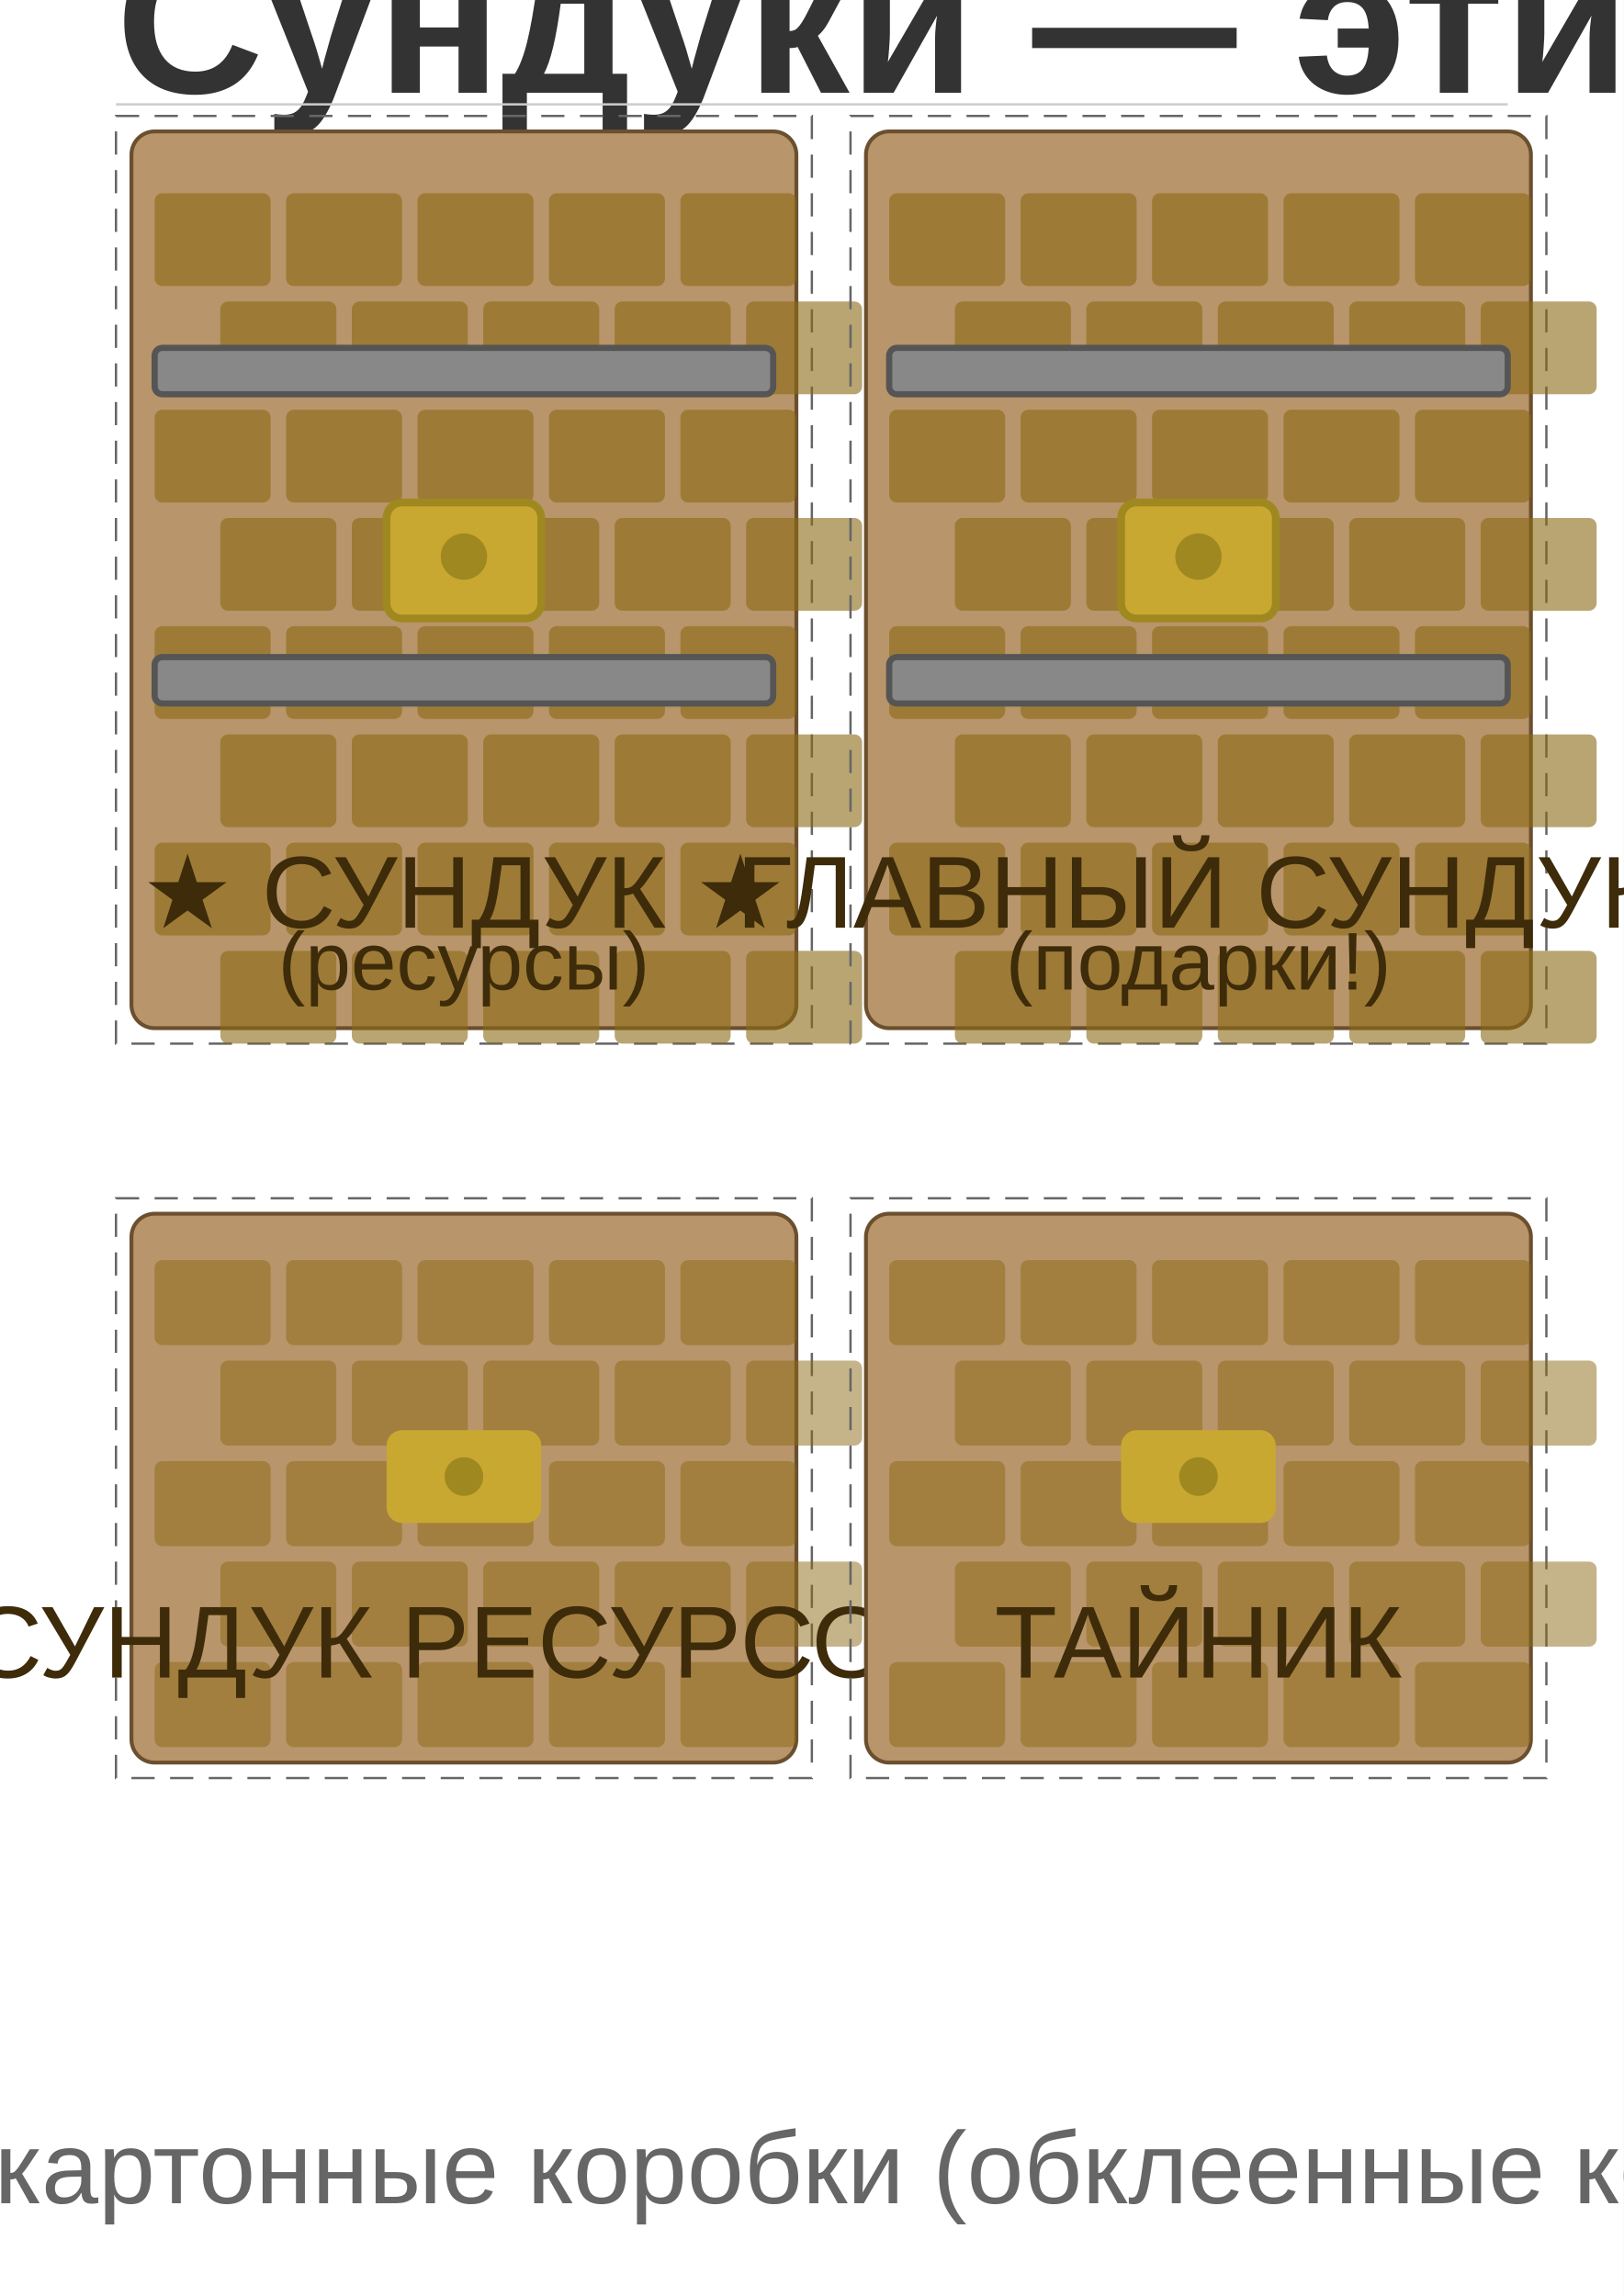
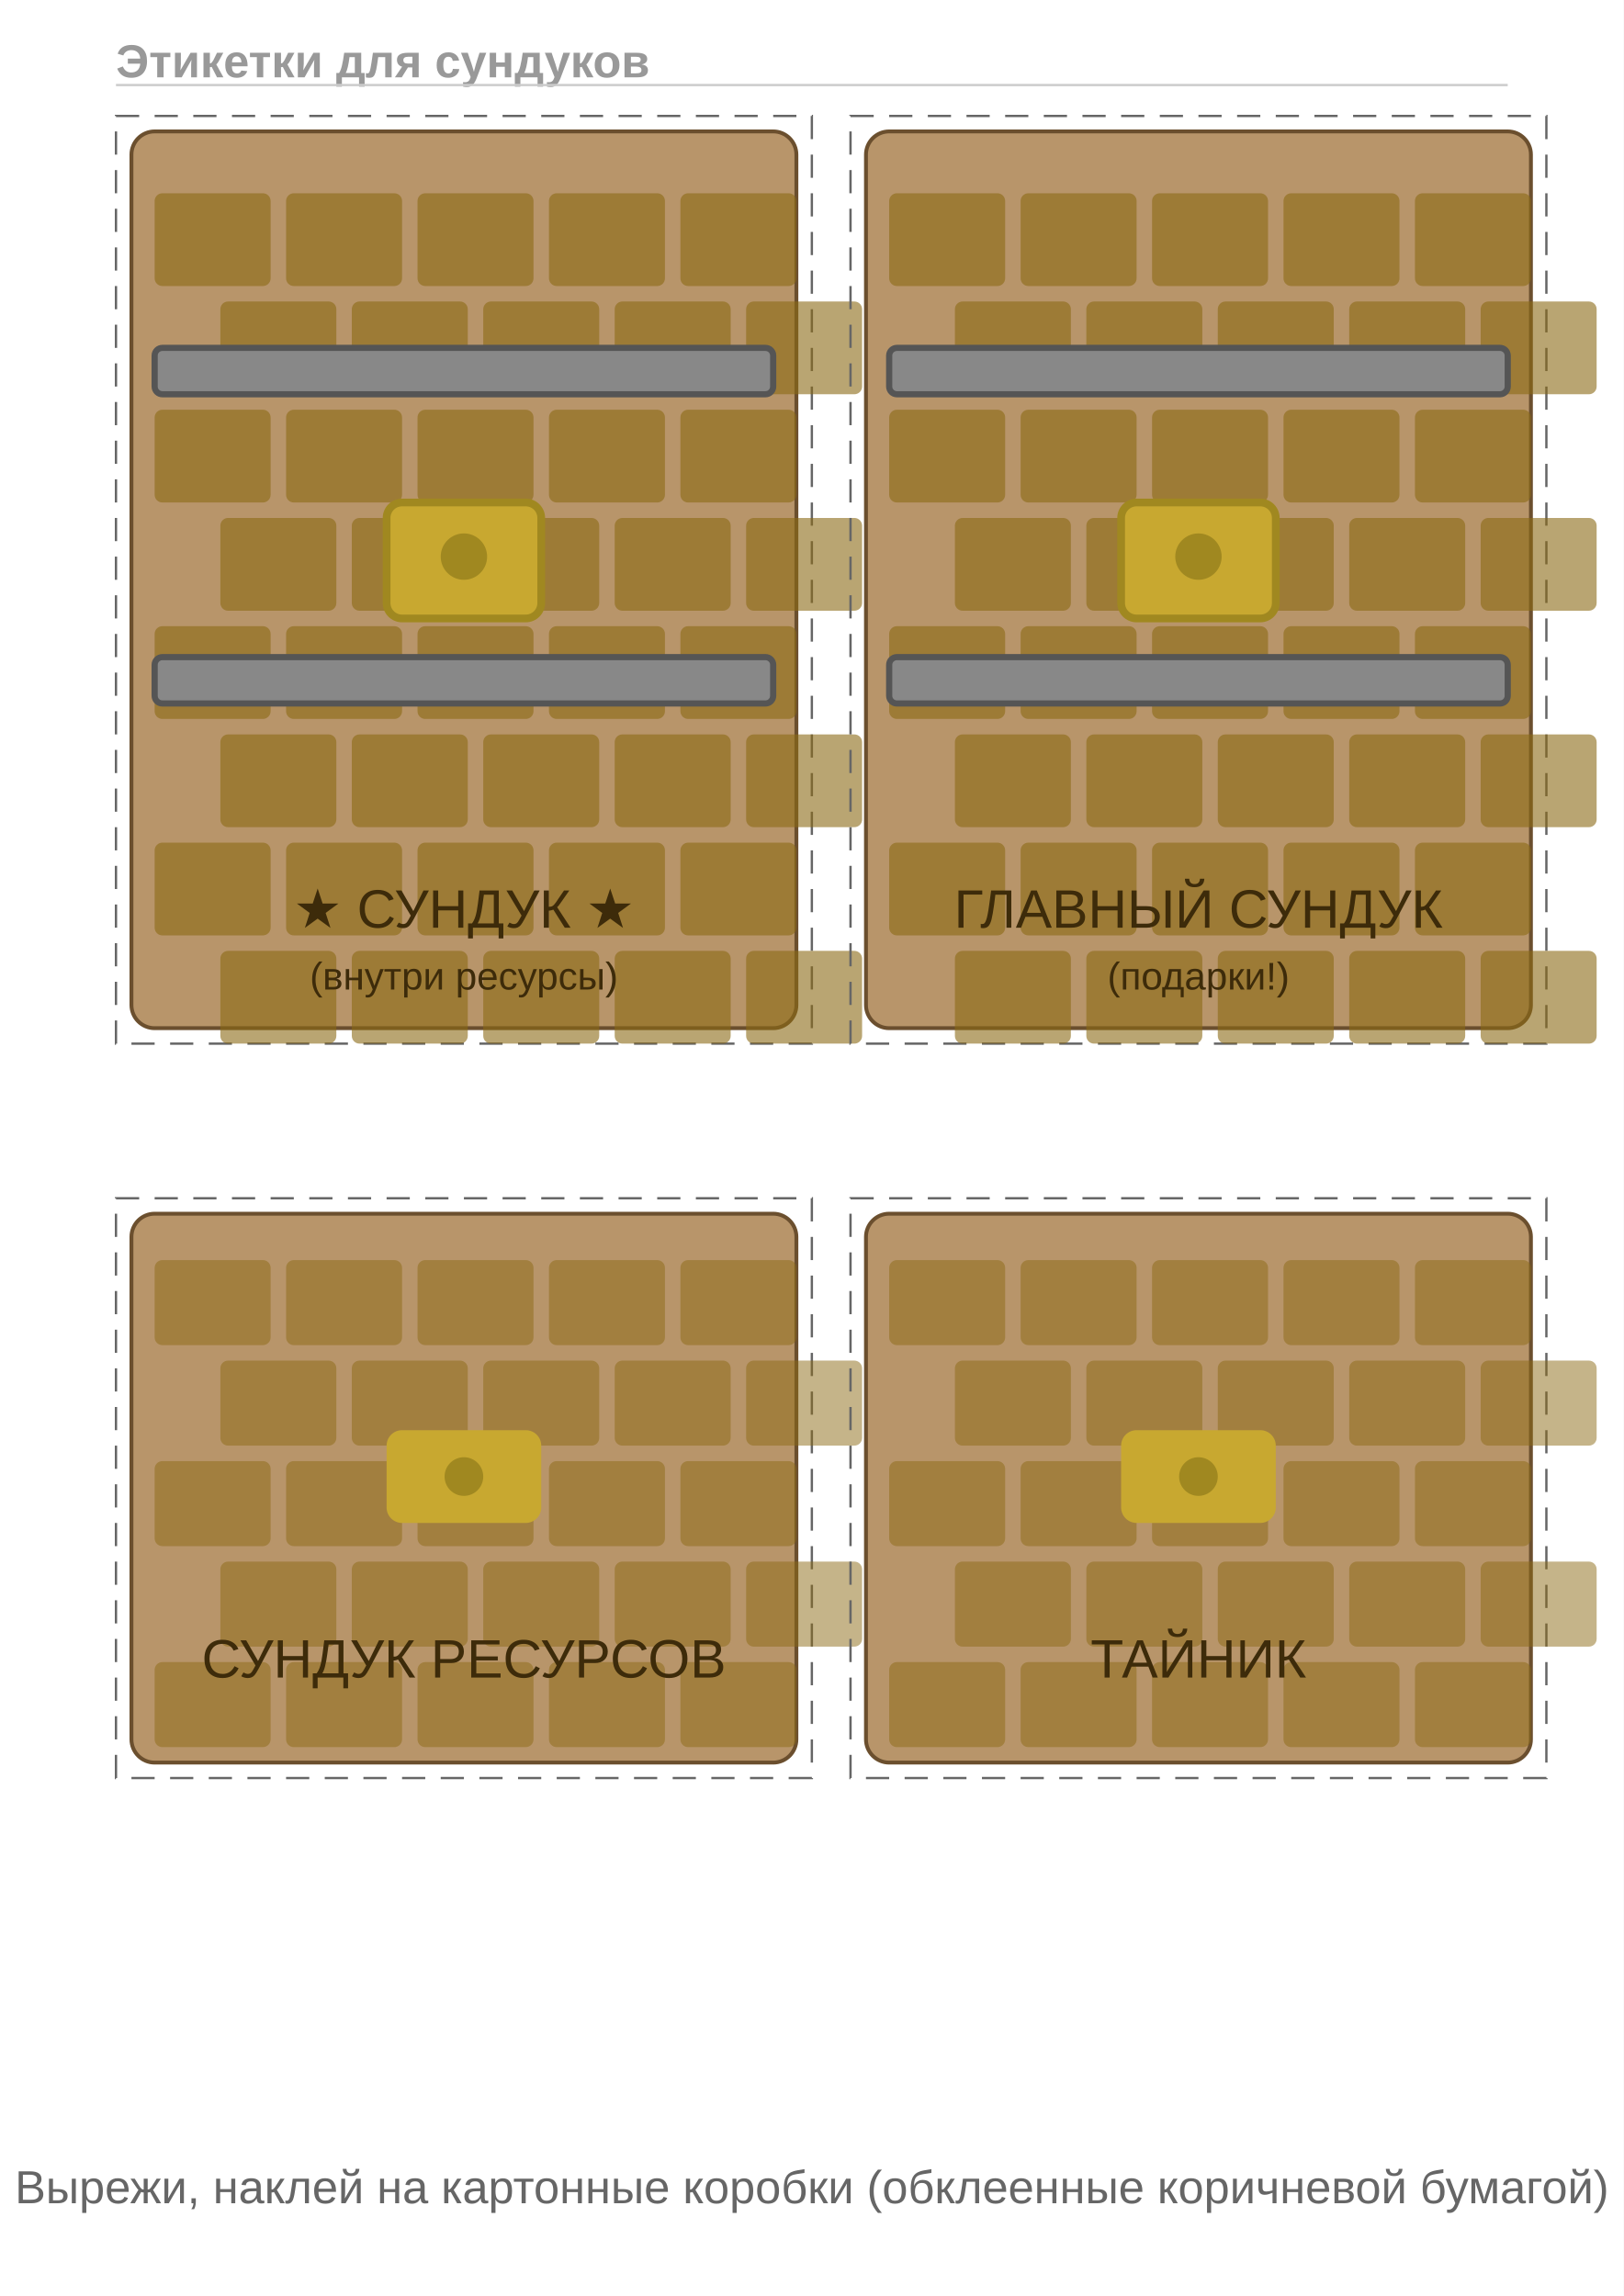
<svg xmlns="http://www.w3.org/2000/svg" width="210mm" height="297mm" viewBox="0 0 210 297">
  <defs>
    <style>
  @page { margin: 0; }
+   svg { background: white; }
  text { font-family: 'Segoe UI', 'Arial', sans-serif; }
-   .title { font-size: 7mm; font-weight: bold; }
-   .sub { font-size: 4.5mm; }
-   .body { font-size: 3.5mm; }
-   .small { font-size: 2.8mm; }
-   .cutline { stroke: #666; stroke-width: 0.3; stroke-dasharray: 3,2; fill: none; }
-   .foldline { stroke: #999; stroke-width: 0.2; stroke-dasharray: 1,3; fill: none; }
</style>
  </defs>
  <rect width="210" height="297" fill="white" />
-   <text x="15" y="12" class="title" fill="#333">Сундуки — этикетки для коробок</text>
-   <line x1="15" y1="13.5" x2="195" y2="13.5" stroke="#ccc" stroke-width="0.3" />
-   <rect x="15" y="15" width="90" height="120" class="cutline" />
+   <text x="15" y="10" font-size="6" font-weight="bold" fill="#999">Этикетки для сундуков</text>
+   <line x1="15" y1="11" x2="195" y2="11" stroke="#ccc" stroke-width="0.3" />
+   <rect x="15" y="15" width="90" height="120" stroke="#666" stroke-width="0.3" stroke-dasharray="3,2" fill="none" />
  <rect x="17" y="17" width="86" height="116" rx="3" fill="#b8956a" stroke="#6b4f2e" stroke-width="0.5" />
  <rect x="20.0" y="25" width="15" height="12" fill="#8b6914" rx="1" opacity="0.6" />
  <rect x="37.0" y="25" width="15" height="12" fill="#8b6914" rx="1" opacity="0.6" />
  <rect x="54.0" y="25" width="15" height="12" fill="#8b6914" rx="1" opacity="0.6" />
  <rect x="71.0" y="25" width="15" height="12" fill="#8b6914" rx="1" opacity="0.6" />
  <rect x="88.0" y="25" width="15" height="12" fill="#8b6914" rx="1" opacity="0.6" />
  <rect x="28.5" y="39" width="15" height="12" fill="#8b6914" rx="1" opacity="0.6" />
  <rect x="45.5" y="39" width="15" height="12" fill="#8b6914" rx="1" opacity="0.6" />
  <rect x="62.5" y="39" width="15" height="12" fill="#8b6914" rx="1" opacity="0.6" />
  <rect x="79.5" y="39" width="15" height="12" fill="#8b6914" rx="1" opacity="0.6" />
  <rect x="96.5" y="39" width="15" height="12" fill="#8b6914" rx="1" opacity="0.6" />
  <rect x="20.0" y="53" width="15" height="12" fill="#8b6914" rx="1" opacity="0.6" />
  <rect x="37.0" y="53" width="15" height="12" fill="#8b6914" rx="1" opacity="0.6" />
  <rect x="54.0" y="53" width="15" height="12" fill="#8b6914" rx="1" opacity="0.6" />
  <rect x="71.0" y="53" width="15" height="12" fill="#8b6914" rx="1" opacity="0.6" />
  <rect x="88.0" y="53" width="15" height="12" fill="#8b6914" rx="1" opacity="0.6" />
  <rect x="28.5" y="67" width="15" height="12" fill="#8b6914" rx="1" opacity="0.6" />
  <rect x="45.5" y="67" width="15" height="12" fill="#8b6914" rx="1" opacity="0.6" />
  <rect x="62.5" y="67" width="15" height="12" fill="#8b6914" rx="1" opacity="0.6" />
  <rect x="79.5" y="67" width="15" height="12" fill="#8b6914" rx="1" opacity="0.6" />
  <rect x="96.5" y="67" width="15" height="12" fill="#8b6914" rx="1" opacity="0.6" />
  <rect x="20.0" y="81" width="15" height="12" fill="#8b6914" rx="1" opacity="0.6" />
  <rect x="37.0" y="81" width="15" height="12" fill="#8b6914" rx="1" opacity="0.6" />
  <rect x="54.0" y="81" width="15" height="12" fill="#8b6914" rx="1" opacity="0.6" />
  <rect x="71.0" y="81" width="15" height="12" fill="#8b6914" rx="1" opacity="0.6" />
  <rect x="88.0" y="81" width="15" height="12" fill="#8b6914" rx="1" opacity="0.6" />
  <rect x="28.5" y="95" width="15" height="12" fill="#8b6914" rx="1" opacity="0.6" />
  <rect x="45.5" y="95" width="15" height="12" fill="#8b6914" rx="1" opacity="0.6" />
  <rect x="62.5" y="95" width="15" height="12" fill="#8b6914" rx="1" opacity="0.6" />
  <rect x="79.5" y="95" width="15" height="12" fill="#8b6914" rx="1" opacity="0.6" />
  <rect x="96.5" y="95" width="15" height="12" fill="#8b6914" rx="1" opacity="0.6" />
  <rect x="20.0" y="109" width="15" height="12" fill="#8b6914" rx="1" opacity="0.6" />
  <rect x="37.0" y="109" width="15" height="12" fill="#8b6914" rx="1" opacity="0.6" />
  <rect x="54.0" y="109" width="15" height="12" fill="#8b6914" rx="1" opacity="0.6" />
  <rect x="71.0" y="109" width="15" height="12" fill="#8b6914" rx="1" opacity="0.6" />
  <rect x="88.0" y="109" width="15" height="12" fill="#8b6914" rx="1" opacity="0.6" />
  <rect x="28.5" y="123" width="15" height="12" fill="#8b6914" rx="1" opacity="0.6" />
  <rect x="45.5" y="123" width="15" height="12" fill="#8b6914" rx="1" opacity="0.6" />
  <rect x="62.5" y="123" width="15" height="12" fill="#8b6914" rx="1" opacity="0.6" />
  <rect x="79.5" y="123" width="15" height="12" fill="#8b6914" rx="1" opacity="0.6" />
  <rect x="96.5" y="123" width="15" height="12" fill="#8b6914" rx="1" opacity="0.6" />
  <rect x="20" y="45" width="80" height="6" rx="1" fill="#888" stroke="#555" stroke-width="0.8" />
  <rect x="20" y="85" width="80" height="6" rx="1" fill="#888" stroke="#555" stroke-width="0.8" />
  <rect x="50" y="65" width="20" height="15" rx="2" fill="#c8a830" stroke="#a08820" stroke-width="1" />
  <circle cx="60" cy="72" r="3" fill="#a08820" />
-   <text x="60" y="120" class="body" fill="#3d2b0a" text-anchor="middle">★ СУНДУК ★</text>
-   <text x="60" y="128" class="small" fill="#3d2b0a" text-anchor="middle">(ресурсы)</text>
-   <rect x="110" y="15" width="90" height="120" class="cutline" />
+   <text x="60" y="120" font-size="7" fill="#3d2b0a" text-anchor="middle">★ СУНДУК ★</text>
+   <text x="60" y="128" font-size="5" fill="#3d2b0a" text-anchor="middle">(внутри ресурсы)</text>
+   <rect x="110" y="15" width="90" height="120" stroke="#666" stroke-width="0.3" stroke-dasharray="3,2" fill="none" />
  <rect x="112" y="17" width="86" height="116" rx="3" fill="#b8956a" stroke="#6b4f2e" stroke-width="0.5" />
  <rect x="115.0" y="25" width="15" height="12" fill="#8b6914" rx="1" opacity="0.6" />
  <rect x="132.0" y="25" width="15" height="12" fill="#8b6914" rx="1" opacity="0.6" />
  <rect x="149.0" y="25" width="15" height="12" fill="#8b6914" rx="1" opacity="0.6" />
  <rect x="166.0" y="25" width="15" height="12" fill="#8b6914" rx="1" opacity="0.6" />
  <rect x="183.0" y="25" width="15" height="12" fill="#8b6914" rx="1" opacity="0.6" />
  <rect x="123.5" y="39" width="15" height="12" fill="#8b6914" rx="1" opacity="0.6" />
  <rect x="140.5" y="39" width="15" height="12" fill="#8b6914" rx="1" opacity="0.6" />
  <rect x="157.5" y="39" width="15" height="12" fill="#8b6914" rx="1" opacity="0.6" />
  <rect x="174.5" y="39" width="15" height="12" fill="#8b6914" rx="1" opacity="0.6" />
  <rect x="191.5" y="39" width="15" height="12" fill="#8b6914" rx="1" opacity="0.6" />
  <rect x="115.0" y="53" width="15" height="12" fill="#8b6914" rx="1" opacity="0.6" />
  <rect x="132.0" y="53" width="15" height="12" fill="#8b6914" rx="1" opacity="0.6" />
  <rect x="149.0" y="53" width="15" height="12" fill="#8b6914" rx="1" opacity="0.6" />
  <rect x="166.0" y="53" width="15" height="12" fill="#8b6914" rx="1" opacity="0.6" />
  <rect x="183.0" y="53" width="15" height="12" fill="#8b6914" rx="1" opacity="0.6" />
  <rect x="123.5" y="67" width="15" height="12" fill="#8b6914" rx="1" opacity="0.6" />
  <rect x="140.5" y="67" width="15" height="12" fill="#8b6914" rx="1" opacity="0.6" />
  <rect x="157.5" y="67" width="15" height="12" fill="#8b6914" rx="1" opacity="0.6" />
  <rect x="174.5" y="67" width="15" height="12" fill="#8b6914" rx="1" opacity="0.6" />
  <rect x="191.5" y="67" width="15" height="12" fill="#8b6914" rx="1" opacity="0.6" />
  <rect x="115.0" y="81" width="15" height="12" fill="#8b6914" rx="1" opacity="0.6" />
  <rect x="132.0" y="81" width="15" height="12" fill="#8b6914" rx="1" opacity="0.6" />
  <rect x="149.0" y="81" width="15" height="12" fill="#8b6914" rx="1" opacity="0.6" />
  <rect x="166.0" y="81" width="15" height="12" fill="#8b6914" rx="1" opacity="0.6" />
  <rect x="183.0" y="81" width="15" height="12" fill="#8b6914" rx="1" opacity="0.6" />
  <rect x="123.5" y="95" width="15" height="12" fill="#8b6914" rx="1" opacity="0.6" />
  <rect x="140.5" y="95" width="15" height="12" fill="#8b6914" rx="1" opacity="0.6" />
  <rect x="157.5" y="95" width="15" height="12" fill="#8b6914" rx="1" opacity="0.6" />
  <rect x="174.5" y="95" width="15" height="12" fill="#8b6914" rx="1" opacity="0.6" />
  <rect x="191.5" y="95" width="15" height="12" fill="#8b6914" rx="1" opacity="0.6" />
  <rect x="115.0" y="109" width="15" height="12" fill="#8b6914" rx="1" opacity="0.6" />
  <rect x="132.0" y="109" width="15" height="12" fill="#8b6914" rx="1" opacity="0.6" />
  <rect x="149.0" y="109" width="15" height="12" fill="#8b6914" rx="1" opacity="0.6" />
  <rect x="166.0" y="109" width="15" height="12" fill="#8b6914" rx="1" opacity="0.6" />
  <rect x="183.0" y="109" width="15" height="12" fill="#8b6914" rx="1" opacity="0.6" />
  <rect x="123.5" y="123" width="15" height="12" fill="#8b6914" rx="1" opacity="0.6" />
  <rect x="140.5" y="123" width="15" height="12" fill="#8b6914" rx="1" opacity="0.6" />
  <rect x="157.5" y="123" width="15" height="12" fill="#8b6914" rx="1" opacity="0.6" />
  <rect x="174.5" y="123" width="15" height="12" fill="#8b6914" rx="1" opacity="0.6" />
  <rect x="191.5" y="123" width="15" height="12" fill="#8b6914" rx="1" opacity="0.6" />
  <rect x="115" y="45" width="80" height="6" rx="1" fill="#888" stroke="#555" stroke-width="0.8" />
  <rect x="115" y="85" width="80" height="6" rx="1" fill="#888" stroke="#555" stroke-width="0.8" />
  <rect x="145" y="65" width="20" height="15" rx="2" fill="#c8a830" stroke="#a08820" stroke-width="1" />
  <circle cx="155" cy="72" r="3" fill="#a08820" />
-   <text x="155" y="120" class="body" fill="#3d2b0a" text-anchor="middle">ГЛАВНЫЙ СУНДУК</text>
-   <text x="155" y="128" class="small" fill="#3d2b0a" text-anchor="middle">(подарки!)</text>
-   <rect x="15" y="155" width="90" height="75" class="cutline" />
+   <text x="155" y="120" font-size="7" fill="#3d2b0a" text-anchor="middle">ГЛАВНЫЙ СУНДУК</text>
+   <text x="155" y="128" font-size="5" fill="#3d2b0a" text-anchor="middle">(подарки!)</text>
+   <rect x="15" y="155" width="90" height="75" stroke="#666" stroke-width="0.3" stroke-dasharray="3,2" fill="none" />
  <rect x="17" y="157" width="86" height="71" rx="3" fill="#b8956a" stroke="#6b4f2e" stroke-width="0.5" />
  <rect x="20.0" y="163" width="15" height="11" fill="#8b6914" rx="1" opacity="0.5" />
  <rect x="37.0" y="163" width="15" height="11" fill="#8b6914" rx="1" opacity="0.5" />
  <rect x="54.0" y="163" width="15" height="11" fill="#8b6914" rx="1" opacity="0.5" />
  <rect x="71.0" y="163" width="15" height="11" fill="#8b6914" rx="1" opacity="0.5" />
  <rect x="88.0" y="163" width="15" height="11" fill="#8b6914" rx="1" opacity="0.5" />
  <rect x="28.5" y="176" width="15" height="11" fill="#8b6914" rx="1" opacity="0.5" />
  <rect x="45.5" y="176" width="15" height="11" fill="#8b6914" rx="1" opacity="0.5" />
  <rect x="62.5" y="176" width="15" height="11" fill="#8b6914" rx="1" opacity="0.5" />
  <rect x="79.5" y="176" width="15" height="11" fill="#8b6914" rx="1" opacity="0.5" />
  <rect x="96.5" y="176" width="15" height="11" fill="#8b6914" rx="1" opacity="0.5" />
  <rect x="20.0" y="189" width="15" height="11" fill="#8b6914" rx="1" opacity="0.5" />
  <rect x="37.0" y="189" width="15" height="11" fill="#8b6914" rx="1" opacity="0.5" />
  <rect x="54.0" y="189" width="15" height="11" fill="#8b6914" rx="1" opacity="0.5" />
  <rect x="71.0" y="189" width="15" height="11" fill="#8b6914" rx="1" opacity="0.5" />
  <rect x="88.0" y="189" width="15" height="11" fill="#8b6914" rx="1" opacity="0.5" />
  <rect x="28.5" y="202" width="15" height="11" fill="#8b6914" rx="1" opacity="0.5" />
  <rect x="45.5" y="202" width="15" height="11" fill="#8b6914" rx="1" opacity="0.5" />
  <rect x="62.5" y="202" width="15" height="11" fill="#8b6914" rx="1" opacity="0.5" />
  <rect x="79.5" y="202" width="15" height="11" fill="#8b6914" rx="1" opacity="0.5" />
  <rect x="96.5" y="202" width="15" height="11" fill="#8b6914" rx="1" opacity="0.5" />
  <rect x="20.0" y="215" width="15" height="11" fill="#8b6914" rx="1" opacity="0.5" />
  <rect x="37.0" y="215" width="15" height="11" fill="#8b6914" rx="1" opacity="0.5" />
  <rect x="54.0" y="215" width="15" height="11" fill="#8b6914" rx="1" opacity="0.5" />
  <rect x="71.0" y="215" width="15" height="11" fill="#8b6914" rx="1" opacity="0.5" />
  <rect x="88.0" y="215" width="15" height="11" fill="#8b6914" rx="1" opacity="0.5" />
  <rect x="50" y="185" width="20" height="12" rx="2" fill="#c8a830" />
  <circle cx="60" cy="191" r="2.5" fill="#a08820" />
-   <text x="60" y="217" class="body" fill="#3d2b0a" text-anchor="middle">СУНДУК РЕСУРСОВ</text>
-   <rect x="110" y="155" width="90" height="75" class="cutline" />
+   <text x="60" y="217" font-size="7" fill="#3d2b0a" text-anchor="middle">СУНДУК РЕСУРСОВ</text>
+   <rect x="110" y="155" width="90" height="75" stroke="#666" stroke-width="0.3" stroke-dasharray="3,2" fill="none" />
  <rect x="112" y="157" width="86" height="71" rx="3" fill="#b8956a" stroke="#6b4f2e" stroke-width="0.5" />
  <rect x="115.0" y="163" width="15" height="11" fill="#8b6914" rx="1" opacity="0.5" />
  <rect x="132.0" y="163" width="15" height="11" fill="#8b6914" rx="1" opacity="0.5" />
  <rect x="149.0" y="163" width="15" height="11" fill="#8b6914" rx="1" opacity="0.5" />
  <rect x="166.0" y="163" width="15" height="11" fill="#8b6914" rx="1" opacity="0.5" />
  <rect x="183.0" y="163" width="15" height="11" fill="#8b6914" rx="1" opacity="0.5" />
  <rect x="123.5" y="176" width="15" height="11" fill="#8b6914" rx="1" opacity="0.5" />
  <rect x="140.5" y="176" width="15" height="11" fill="#8b6914" rx="1" opacity="0.5" />
  <rect x="157.5" y="176" width="15" height="11" fill="#8b6914" rx="1" opacity="0.5" />
  <rect x="174.5" y="176" width="15" height="11" fill="#8b6914" rx="1" opacity="0.5" />
  <rect x="191.5" y="176" width="15" height="11" fill="#8b6914" rx="1" opacity="0.5" />
  <rect x="115.0" y="189" width="15" height="11" fill="#8b6914" rx="1" opacity="0.5" />
  <rect x="132.0" y="189" width="15" height="11" fill="#8b6914" rx="1" opacity="0.5" />
  <rect x="149.0" y="189" width="15" height="11" fill="#8b6914" rx="1" opacity="0.5" />
  <rect x="166.0" y="189" width="15" height="11" fill="#8b6914" rx="1" opacity="0.5" />
  <rect x="183.0" y="189" width="15" height="11" fill="#8b6914" rx="1" opacity="0.5" />
  <rect x="123.5" y="202" width="15" height="11" fill="#8b6914" rx="1" opacity="0.5" />
  <rect x="140.5" y="202" width="15" height="11" fill="#8b6914" rx="1" opacity="0.5" />
  <rect x="157.5" y="202" width="15" height="11" fill="#8b6914" rx="1" opacity="0.5" />
  <rect x="174.5" y="202" width="15" height="11" fill="#8b6914" rx="1" opacity="0.5" />
  <rect x="191.5" y="202" width="15" height="11" fill="#8b6914" rx="1" opacity="0.5" />
  <rect x="115.0" y="215" width="15" height="11" fill="#8b6914" rx="1" opacity="0.5" />
  <rect x="132.0" y="215" width="15" height="11" fill="#8b6914" rx="1" opacity="0.5" />
  <rect x="149.0" y="215" width="15" height="11" fill="#8b6914" rx="1" opacity="0.5" />
  <rect x="166.0" y="215" width="15" height="11" fill="#8b6914" rx="1" opacity="0.5" />
  <rect x="183.0" y="215" width="15" height="11" fill="#8b6914" rx="1" opacity="0.5" />
  <rect x="145" y="185" width="20" height="12" rx="2" fill="#c8a830" />
  <circle cx="155" cy="191" r="2.5" fill="#a08820" />
-   <text x="155" y="217" class="body" fill="#3d2b0a" text-anchor="middle">ТАЙНИК</text>
-   <text x="105" y="285" class="body" fill="#666" text-anchor="middle">Вырежи, наклей на картонные коробки (обклеенные коричневой бумагой)</text>
+   <text x="155" y="217" font-size="7" fill="#3d2b0a" text-anchor="middle">ТАЙНИК</text>
+   <text x="105" y="285" font-size="6" fill="#666" text-anchor="middle">Вырежи, наклей на картонные коробки (обклеенные коричневой бумагой)</text>
</svg>
